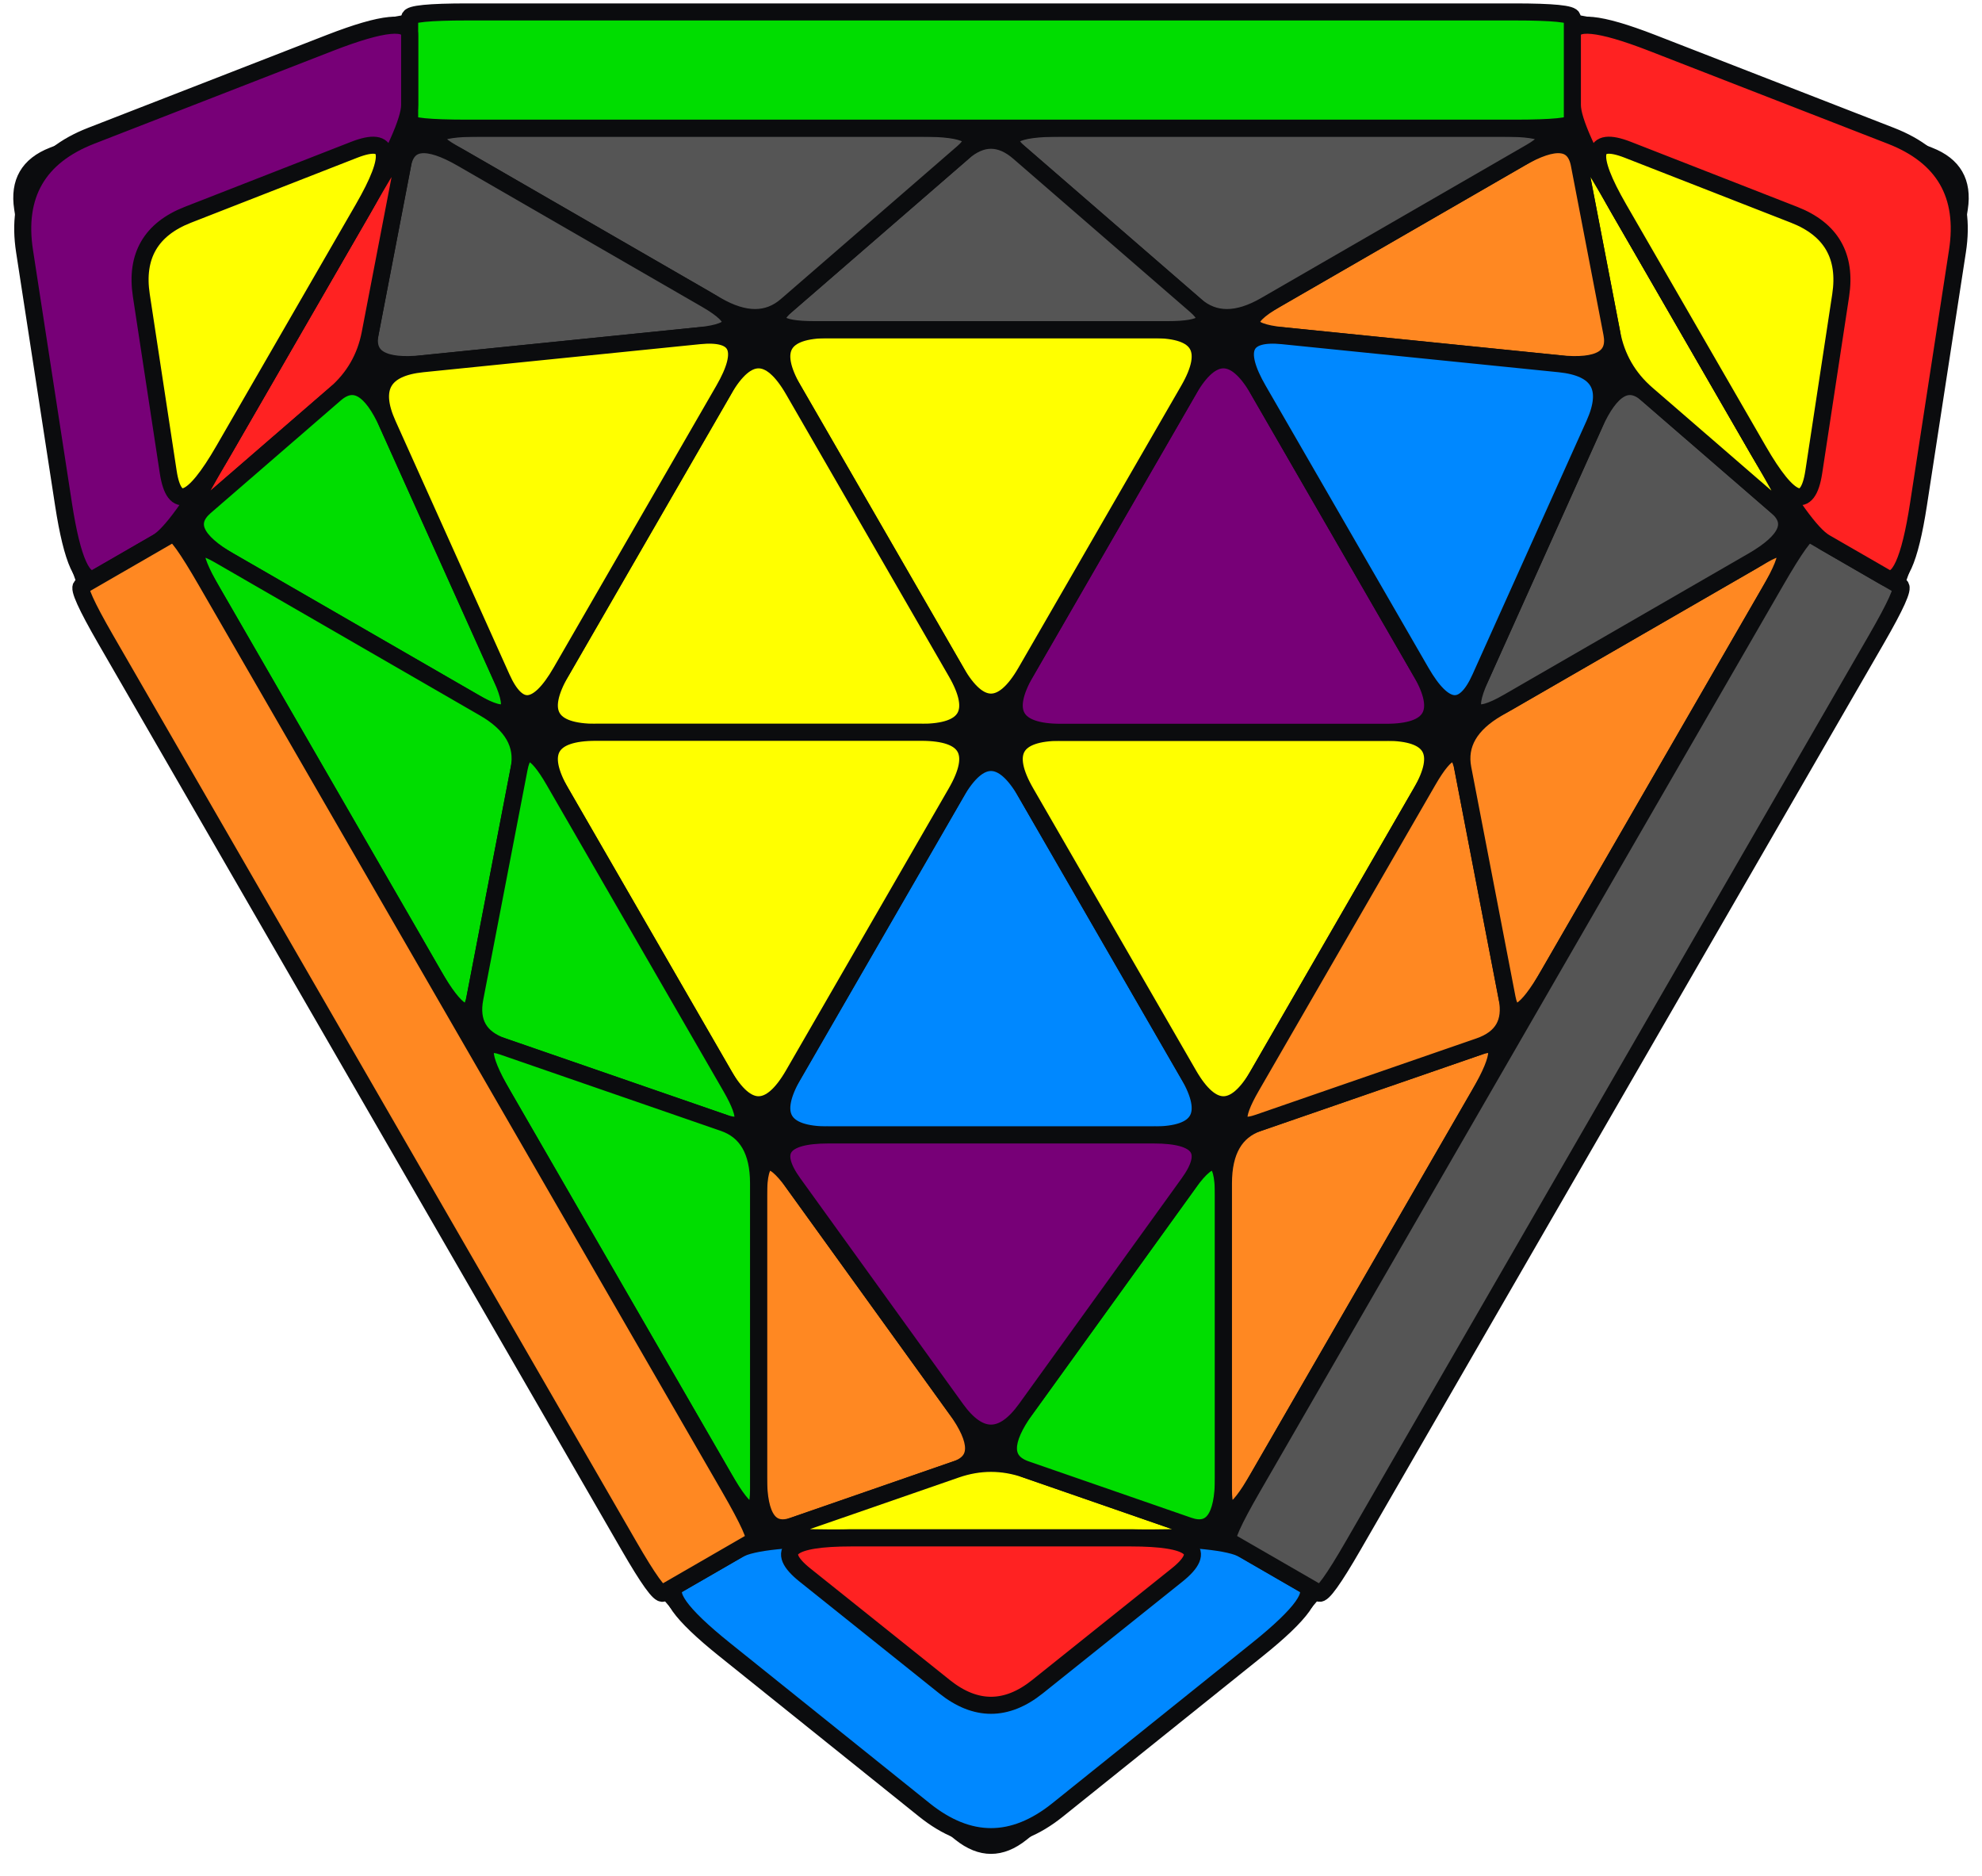
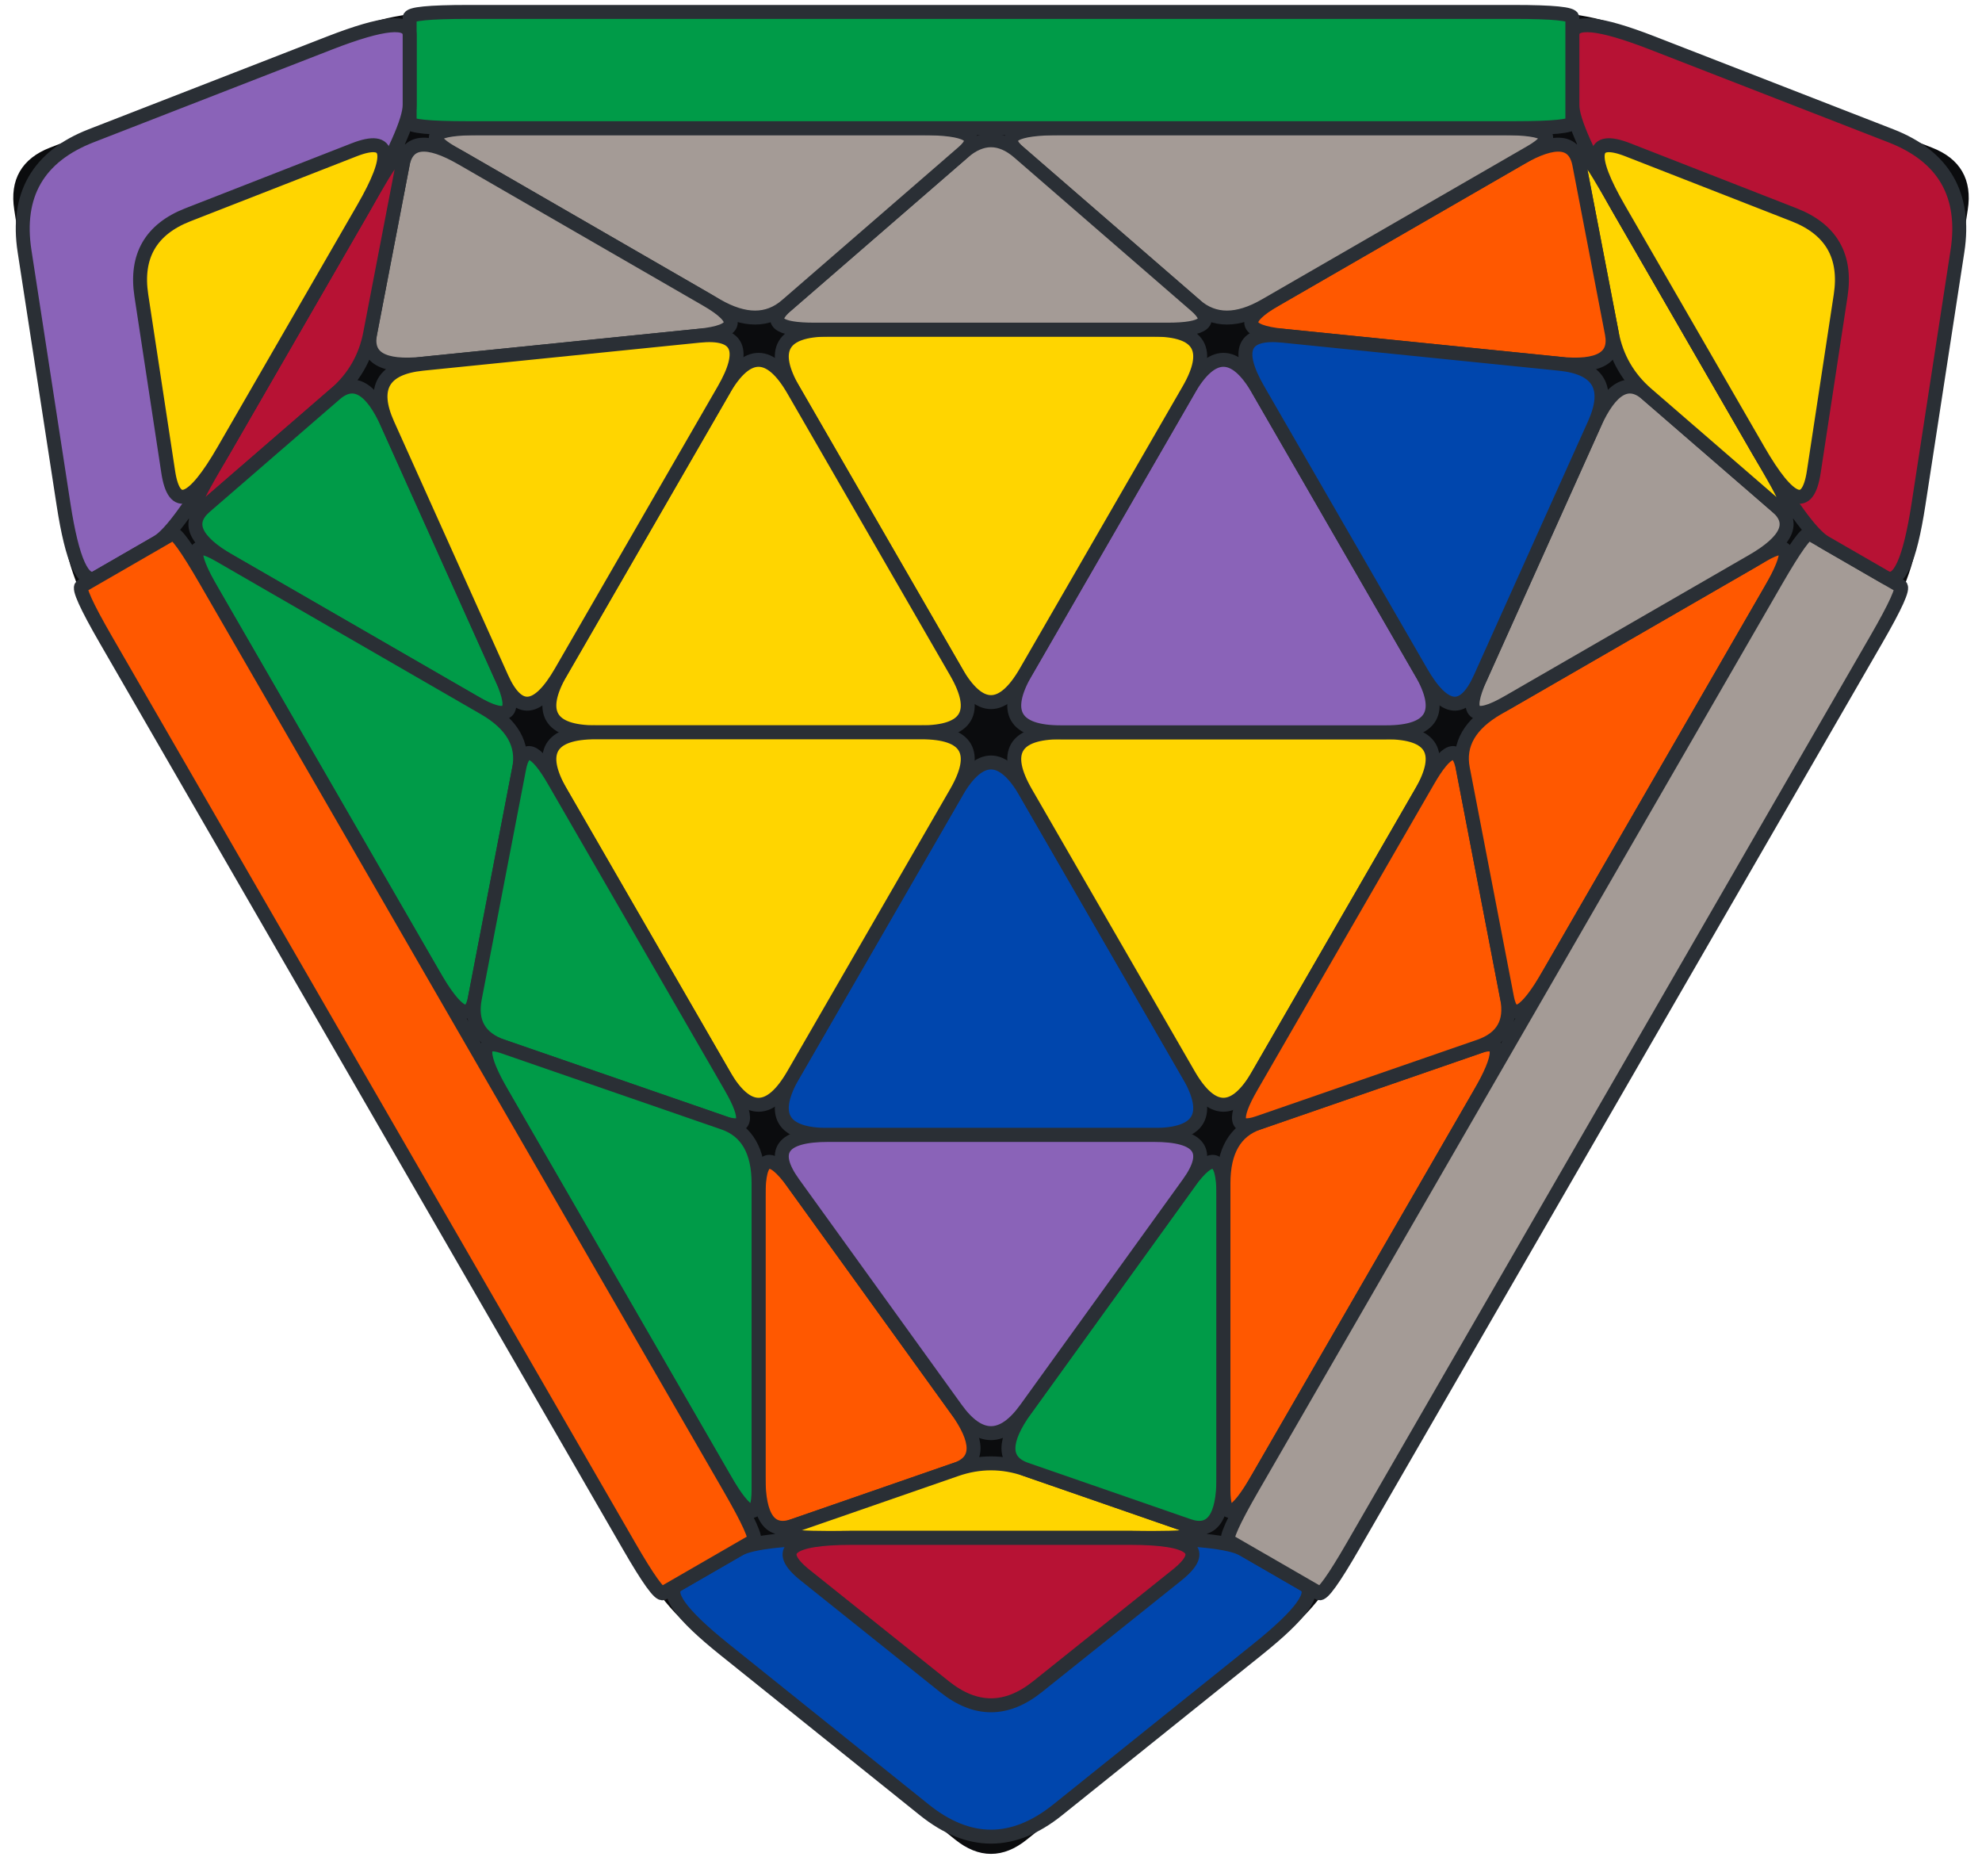
<svg xmlns="http://www.w3.org/2000/svg" viewBox="-12.79 -9.45 25.58 24.2" role="img" aria-label="TCP C4 Triangle combination and permutation, FTO 2-Look L3T case diagram">
+   <rect x="-10.95" y="24.08" width="27.2" height="NaN" fill="#f5f5f0" rx="2.5" />
  <path d="M-3.869 11.491L-0.430 14.251Q0.000 14.596,0.430 14.251L3.869 11.491 L0.430 14.251L3.869 11.491Q4.299 11.146,5.049 9.847L11.052 -0.550 L5.049 9.847L11.052 -0.550Q11.802 -1.850,11.886 -2.395L12.557 -6.753 L11.886 -2.395L12.557 -6.753Q12.641 -7.298,12.127 -7.498L8.017 -9.096 L12.127 -7.498L8.017 -9.096Q7.503 -9.296,6.003 -9.296L-6.003 -9.296 L6.003 -9.296L-6.003 -9.296Q-7.503 -9.296,-8.017 -9.096L-12.127 -7.498 L-8.017 -9.096L-12.127 -7.498Q-12.641 -7.298,-12.557 -6.753L-11.886 -2.395 L-12.557 -6.753L-11.886 -2.395Q-11.802 -1.850,-11.052 -0.550L-5.049 9.847 L-11.052 -0.550L-5.049 9.847Q-4.299 11.146,-3.869 11.491L-0.430 14.251Z" fill="#0b0c0e" stroke="#0b0c0e" stroke-width="0.1" stroke-linejoin="round" />
-   <path d="M-0.450 0.779L-2.550 4.417Q-3.000 5.196,-2.100 5.196L2.100 5.196 L-2.100 5.196L2.100 5.196Q3.000 5.196,2.550 4.417L0.450 0.779 L2.550 4.417L0.450 0.779Q0.000 0.000,-0.450 0.779L-2.550 4.417Z" fill="#08f" stroke="#0b0c0e" stroke-width="0.22" stroke-linejoin="round" />
-   <path d="M-3.000 5.976L-3.000 9.616Q-3.000 10.396,-2.550 10.240L-0.450 9.512 L-2.550 10.240L-0.450 9.512Q0.000 9.356,-0.450 8.732L-2.550 5.820 L-0.450 8.732L-2.550 5.820Q-3.000 5.196,-3.000 5.976L-3.000 9.616Z" fill="#f82" stroke="#0b0c0e" stroke-width="0.22" stroke-linejoin="round" />
-   <path d="M-2.100 10.396L2.100 10.396Q3.000 10.396,2.550 10.240L0.450 9.512 L2.550 10.240L0.450 9.512Q0.000 9.356,-0.450 9.512L-2.550 10.240 L-0.450 9.512L-2.550 10.240Q-3.000 10.396,-2.100 10.396L2.100 10.396Z" fill="#ff0" stroke="#0b0c0e" stroke-width="0.22" stroke-linejoin="round" />
-   <path d="M3.000 9.616L3.000 5.976Q3.000 5.196,2.550 5.820L0.450 8.732 L2.550 5.820L0.450 8.732Q0.000 9.356,0.450 9.512L2.550 10.240 L0.450 9.512L2.550 10.240Q3.000 10.396,3.000 9.616L3.000 5.976Z" fill="#0d0" stroke="#0b0c0e" stroke-width="0.22" stroke-linejoin="round" />
-   <path d="M2.100 5.196L-2.100 5.196Q-3.000 5.196,-2.550 5.820L-0.450 8.732 L-2.550 5.820L-0.450 8.732Q0.000 9.356,0.450 8.732L2.550 5.820 L0.450 8.732L2.550 5.820Q3.000 5.196,2.100 5.196L-2.100 5.196Z" fill="#707" stroke="#0b0c0e" stroke-width="0.22" stroke-linejoin="round" />
-   <path d="M0.450 0.779L2.550 4.417Q3.000 5.196,3.450 4.417L5.550 0.779 L3.450 4.417L5.550 0.779Q6.000 0.000,5.100 0.000L0.900 0.000 L5.100 0.000L0.900 0.000Q0.000 0.000,0.450 0.779L2.550 4.417Z" fill="#ff0" stroke="#0b0c0e" stroke-width="0.22" stroke-linejoin="round" />
-   <path d="M3.000 5.820L3.000 9.772Q3.000 10.396,3.450 9.616L6.301 4.678 L3.450 9.616L6.301 4.678Q6.752 3.898,6.301 4.054L3.450 5.040 L6.301 4.054L3.450 5.040Q3.000 5.196,3.000 5.820L3.000 9.772Z" fill="#f82" stroke="#0b0c0e" stroke-width="0.22" stroke-linejoin="round" />
-   <path d="M5.640 0.624L3.360 4.573Q3.000 5.196,3.450 5.040L6.301 4.054 L3.450 5.040L6.301 4.054Q6.752 3.898,6.661 3.430L6.090 0.468 L6.661 3.430L6.090 0.468Q6.000 0.000,5.640 0.624L3.360 4.573Z" fill="#f82" stroke="#0b0c0e" stroke-width="0.22" stroke-linejoin="round" />
-   <path d="M6.090 0.468L6.661 3.430Q6.752 3.898,7.202 3.118L10.053 -1.820 L7.202 3.118L10.053 -1.820Q10.503 -2.600,9.963 -2.288L6.540 -0.312 L9.963 -2.288L6.540 -0.312Q6.000 0.000,6.090 0.468L6.661 3.430Z" fill="#f82" stroke="#0b0c0e" stroke-width="0.22" stroke-linejoin="round" />
-   <path d="M-3.260 10.546L-4.039 10.996Q-4.299 11.146,-3.439 11.836L-0.860 13.906 L-3.439 11.836L-0.860 13.906Q0.000 14.596,0.860 13.906L3.439 11.836 L0.860 13.906L3.439 11.836Q4.299 11.146,4.039 10.996L3.260 10.546 L4.039 10.996L3.260 10.546Q3.000 10.396,1.800 10.396L-1.800 10.396 L1.800 10.396L-1.800 10.396Q-3.000 10.396,-3.260 10.546L-4.039 10.996Z" fill="#08f" stroke="#0b0c0e" stroke-width="0.22" stroke-linejoin="round" />
-   <path d="M-2.400 10.876L-0.600 12.316Q0.000 12.796,0.600 12.316L2.400 10.876 L0.600 12.316L2.400 10.876Q3.000 10.396,1.800 10.396L-1.800 10.396 L1.800 10.396L-1.800 10.396Q-3.000 10.396,-2.400 10.876L-0.600 12.316Z" fill="#f22" stroke="#0b0c0e" stroke-width="0.22" stroke-linejoin="round" />
-   <path d="M3.065 10.434L4.234 11.109Q4.299 11.146,4.674 10.496L11.427 -1.200 L4.674 10.496L11.427 -1.200Q11.802 -1.850,11.737 -1.887L10.568 -2.562 L11.737 -1.887L10.568 -2.562Q10.503 -2.600,10.128 -1.950L3.375 9.746 L10.128 -1.950L3.375 9.746Q3.000 10.396,3.065 10.434L4.234 11.109Z" fill="#555" stroke="#0b0c0e" stroke-width="0.22" stroke-linejoin="round" />
-   <path d="M0.900 0.000L5.100 0.000Q6.000 0.000,5.550 -0.779L3.450 -4.417 L5.550 -0.779L3.450 -4.417Q3.000 -5.196,2.550 -4.417L0.450 -0.779 L2.550 -4.417L0.450 -0.779Q-0.000 -0.000,0.900 0.000L5.100 0.000Z" fill="#707" stroke="#0b0c0e" stroke-width="0.22" stroke-linejoin="round" />
-   <path d="M6.675 -0.390L9.828 -2.210Q10.503 -2.600,10.143 -2.912L8.463 -4.366 L10.143 -2.912L8.463 -4.366Q8.103 -4.678,7.787 -3.976L6.315 -0.702 L7.787 -3.976L6.315 -0.702Q6.000 0.000,6.675 -0.390L9.828 -2.210Z" fill="#555" stroke="#0b0c0e" stroke-width="0.22" stroke-linejoin="round" />
-   <path d="M10.053 -3.379L7.953 -7.017Q7.503 -7.796,7.593 -7.328L8.013 -5.146 L7.593 -7.328L8.013 -5.146Q8.103 -4.678,8.463 -4.366L10.143 -2.912 L8.463 -4.366L10.143 -2.912Q10.503 -2.600,10.053 -3.379L7.953 -7.017Z" fill="#ff0" stroke="#0b0c0e" stroke-width="0.22" stroke-linejoin="round" />
-   <path d="M6.828 -7.406L3.675 -5.586Q3.000 -5.196,3.765 -5.118L7.337 -4.756 L3.765 -5.118L7.337 -4.756Q8.103 -4.678,8.013 -5.146L7.593 -7.328 L8.013 -5.146L7.593 -7.328Q7.503 -7.796,6.828 -7.406L3.675 -5.586Z" fill="#f82" stroke="#0b0c0e" stroke-width="0.22" stroke-linejoin="round" />
-   <path d="M3.450 -4.417L5.550 -0.779Q6.000 0.000,6.315 -0.702L7.787 -3.976 L6.315 -0.702L7.787 -3.976Q8.103 -4.678,7.337 -4.756L3.765 -5.118 L7.337 -4.756L3.765 -5.118Q3.000 -5.196,3.450 -4.417L5.550 -0.779Z" fill="#08f" stroke="#0b0c0e" stroke-width="0.22" stroke-linejoin="round" />
-   <path d="M0.450 -0.779L2.550 -4.417Q3.000 -5.196,2.100 -5.196L-2.100 -5.196 L2.100 -5.196L-2.100 -5.196Q-3.000 -5.196,-2.550 -4.417L-0.450 -0.779 L-2.550 -4.417L-0.450 -0.779Q-0.000 -0.000,0.450 -0.779L2.550 -4.417Z" fill="#ff0" stroke="#0b0c0e" stroke-width="0.22" stroke-linejoin="round" />
-   <path d="M3.540 -5.508L6.963 -7.484Q7.503 -7.796,6.603 -7.796L0.900 -7.796 L6.603 -7.796L0.900 -7.796Q0.000 -7.796,0.360 -7.484L2.640 -5.508 L0.360 -7.484L2.640 -5.508Q3.000 -5.196,3.540 -5.508L6.963 -7.484Z" fill="#555" stroke="#0b0c0e" stroke-width="0.22" stroke-linejoin="round" />
-   <path d="M-2.280 -5.196L2.280 -5.196Q3.000 -5.196,2.640 -5.508L0.360 -7.484 L2.640 -5.508L0.360 -7.484Q0.000 -7.796,-0.360 -7.484L-2.640 -5.508 L-0.360 -7.484L-2.640 -5.508Q-3.000 -5.196,-2.280 -5.196L2.280 -5.196Z" fill="#555" stroke="#0b0c0e" stroke-width="0.22" stroke-linejoin="round" />
-   <path d="M-2.640 -5.508L-0.360 -7.484Q0.000 -7.796,-0.900 -7.796L-6.603 -7.796 L-0.900 -7.796L-6.603 -7.796Q-7.503 -7.796,-6.963 -7.484L-3.540 -5.508 L-6.963 -7.484L-3.540 -5.508Q-3.000 -5.196,-2.640 -5.508L-0.360 -7.484Z" fill="#555" stroke="#0b0c0e" stroke-width="0.22" stroke-linejoin="round" />
-   <path d="M10.763 -2.450L11.543 -2.000Q11.802 -1.850,11.970 -2.940L12.473 -6.208 L11.970 -2.940L12.473 -6.208Q12.641 -7.298,11.613 -7.698L8.531 -8.897 L11.613 -7.698L8.531 -8.897Q7.503 -9.296,7.503 -8.996L7.503 -8.096 L7.503 -8.996L7.503 -8.096Q7.503 -7.796,8.103 -6.757L9.903 -3.639 L8.103 -6.757L9.903 -3.639Q10.503 -2.600,10.763 -2.450L11.543 -2.000Z" fill="#f22" stroke="#0b0c0e" stroke-width="0.22" stroke-linejoin="round" />
-   <path d="M10.619 -3.360L10.966 -5.638Q11.082 -6.398,10.366 -6.678L8.219 -7.517 L10.366 -6.678L8.219 -7.517Q7.503 -7.796,8.103 -6.757L9.903 -3.639 L8.103 -6.757L9.903 -3.639Q10.503 -2.600,10.619 -3.360L10.966 -5.638Z" fill="#ff0" stroke="#0b0c0e" stroke-width="0.22" stroke-linejoin="round" />
-   <path d="M7.503 -7.871L7.503 -9.221Q7.503 -9.296,6.753 -9.296L-6.753 -9.296 L6.753 -9.296L-6.753 -9.296Q-7.503 -9.296,-7.503 -9.221L-7.503 -7.871 L-7.503 -9.221L-7.503 -7.871Q-7.503 -7.796,-6.753 -7.796L6.753 -7.796 L-6.753 -7.796L6.753 -7.796Q7.503 -7.796,7.503 -7.871L7.503 -9.221Z" fill="#0d0" stroke="#0b0c0e" stroke-width="0.22" stroke-linejoin="round" />
-   <path d="M-0.450 -0.779L-2.550 -4.417Q-3.000 -5.196,-3.450 -4.417L-5.550 -0.779 L-3.450 -4.417L-5.550 -0.779Q-6.000 0.000,-5.100 0.000L-0.900 0.000 L-5.100 0.000L-0.900 0.000Q0.000 0.000,-0.450 -0.779L-2.550 -4.417Z" fill="#ff0" stroke="#0b0c0e" stroke-width="0.22" stroke-linejoin="round" />
-   <path d="M-3.675 -5.586L-6.828 -7.406Q-7.503 -7.796,-7.593 -7.328L-8.013 -5.146 L-7.593 -7.328L-8.013 -5.146Q-8.103 -4.678,-7.337 -4.756L-3.765 -5.118 L-7.337 -4.756L-3.765 -5.118Q-3.000 -5.196,-3.675 -5.586L-6.828 -7.406Z" fill="#555" stroke="#0b0c0e" stroke-width="0.22" stroke-linejoin="round" />
-   <path d="M-7.953 -7.017L-10.053 -3.379Q-10.503 -2.600,-10.143 -2.912L-8.463 -4.366 L-10.143 -2.912L-8.463 -4.366Q-8.103 -4.678,-8.013 -5.146L-7.593 -7.328 L-8.013 -5.146L-7.593 -7.328Q-7.503 -7.796,-7.953 -7.017L-10.053 -3.379Z" fill="#f22" stroke="#0b0c0e" stroke-width="0.22" stroke-linejoin="round" />
-   <path d="M-9.828 -2.210L-6.675 -0.390Q-6.000 0.000,-6.315 -0.702L-7.787 -3.976 L-6.315 -0.702L-7.787 -3.976Q-8.103 -4.678,-8.463 -4.366L-10.143 -2.912 L-8.463 -4.366L-10.143 -2.912Q-10.503 -2.600,-9.828 -2.210L-6.675 -0.390Z" fill="#0d0" stroke="#0b0c0e" stroke-width="0.22" stroke-linejoin="round" />
-   <path d="M-5.550 -0.779L-3.450 -4.417Q-3.000 -5.196,-3.765 -5.118L-7.337 -4.756 L-3.765 -5.118L-7.337 -4.756Q-8.103 -4.678,-7.787 -3.976L-6.315 -0.702 L-7.787 -3.976L-6.315 -0.702Q-6.000 0.000,-5.550 -0.779L-3.450 -4.417Z" fill="#ff0" stroke="#0b0c0e" stroke-width="0.22" stroke-linejoin="round" />
-   <path d="M-0.900 0.000L-5.100 0.000Q-6.000 0.000,-5.550 0.779L-3.450 4.417 L-5.550 0.779L-3.450 4.417Q-3.000 5.196,-2.550 4.417L-0.450 0.779 L-2.550 4.417L-0.450 0.779Q0.000 0.000,-0.900 0.000L-5.100 0.000Z" fill="#ff0" stroke="#0b0c0e" stroke-width="0.22" stroke-linejoin="round" />
-   <path d="M-6.540 -0.312L-9.963 -2.288Q-10.503 -2.600,-10.053 -1.820L-7.202 3.118 L-10.053 -1.820L-7.202 3.118Q-6.752 3.898,-6.661 3.430L-6.090 0.468 L-6.661 3.430L-6.090 0.468Q-6.000 0.000,-6.540 -0.312L-9.963 -2.288Z" fill="#0d0" stroke="#0b0c0e" stroke-width="0.22" stroke-linejoin="round" />
-   <path d="M-3.360 4.573L-5.640 0.624Q-6.000 0.000,-6.090 0.468L-6.661 3.430 L-6.090 0.468L-6.661 3.430Q-6.752 3.898,-6.301 4.054L-3.450 5.040 L-6.301 4.054L-3.450 5.040Q-3.000 5.196,-3.360 4.573L-5.640 0.624Z" fill="#0d0" stroke="#0b0c0e" stroke-width="0.22" stroke-linejoin="round" />
-   <path d="M-3.450 5.040L-6.301 4.054Q-6.752 3.898,-6.301 4.678L-3.450 9.616 L-6.301 4.678L-3.450 9.616Q-3.000 10.396,-3.000 9.772L-3.000 5.820 L-3.000 9.772L-3.000 5.820Q-3.000 5.196,-3.450 5.040L-6.301 4.054Z" fill="#0d0" stroke="#0b0c0e" stroke-width="0.22" stroke-linejoin="round" />
-   <path d="M-7.503 -8.096L-7.503 -8.996Q-7.503 -9.296,-8.531 -8.897L-11.613 -7.698 L-8.531 -8.897L-11.613 -7.698Q-12.641 -7.298,-12.473 -6.208L-11.970 -2.940 L-12.473 -6.208L-11.970 -2.940Q-11.802 -1.850,-11.543 -2.000L-10.763 -2.450 L-11.543 -2.000L-10.763 -2.450Q-10.503 -2.600,-9.903 -3.639L-8.103 -6.757 L-9.903 -3.639L-8.103 -6.757Q-7.503 -7.796,-7.503 -8.096L-7.503 -8.996Z" fill="#707" stroke="#0b0c0e" stroke-width="0.22" stroke-linejoin="round" />
-   <path d="M-8.219 -7.517L-10.366 -6.678Q-11.082 -6.398,-10.966 -5.638L-10.619 -3.360 L-10.966 -5.638L-10.619 -3.360Q-10.503 -2.600,-9.903 -3.639L-8.103 -6.757 L-9.903 -3.639L-8.103 -6.757Q-7.503 -7.796,-8.219 -7.517L-10.366 -6.678Z" fill="#ff0" stroke="#0b0c0e" stroke-width="0.22" stroke-linejoin="round" />
-   <path d="M-10.568 -2.562L-11.737 -1.887Q-11.802 -1.850,-11.427 -1.200L-4.674 10.496 L-11.427 -1.200L-4.674 10.496Q-4.299 11.146,-4.234 11.109L-3.065 10.434 L-4.234 11.109L-3.065 10.434Q-3.000 10.396,-3.375 9.746L-10.128 -1.950 L-3.375 9.746L-10.128 -1.950Q-10.503 -2.600,-10.568 -2.562L-11.737 -1.887Z" fill="#f82" stroke="#0b0c0e" stroke-width="0.22" stroke-linejoin="round" />
+   <path d="M-0.450 0.779L-2.550 4.417Q-3.000 5.196,-2.100 5.196L2.100 5.196 L-2.100 5.196L2.100 5.196Q3.000 5.196,2.550 4.417L0.450 0.779 L2.550 4.417L0.450 0.779Q0.000 0.000,-0.450 0.779L-2.550 4.417Z" fill="#0046ad" stroke="#2a2f35" stroke-width="0.18" stroke-linejoin="round" />
+   <path d="M-3.000 5.976L-3.000 9.616Q-3.000 10.396,-2.550 10.240L-0.450 9.512 L-2.550 10.240L-0.450 9.512Q0.000 9.356,-0.450 8.732L-2.550 5.820 L-0.450 8.732L-2.550 5.820Q-3.000 5.196,-3.000 5.976L-3.000 9.616Z" fill="#ff5800" stroke="#2a2f35" stroke-width="0.18" stroke-linejoin="round" />
+   <path d="M-2.100 10.396L2.100 10.396Q3.000 10.396,2.550 10.240L0.450 9.512 L2.550 10.240L0.450 9.512Q0.000 9.356,-0.450 9.512L-2.550 10.240 L-0.450 9.512L-2.550 10.240Q-3.000 10.396,-2.100 10.396L2.100 10.396Z" fill="#ffd500" stroke="#2a2f35" stroke-width="0.18" stroke-linejoin="round" />
+   <path d="M3.000 9.616L3.000 5.976Q3.000 5.196,2.550 5.820L0.450 8.732 L2.550 5.820L0.450 8.732Q0.000 9.356,0.450 9.512L2.550 10.240 L0.450 9.512L2.550 10.240Q3.000 10.396,3.000 9.616L3.000 5.976Z" fill="#009b48" stroke="#2a2f35" stroke-width="0.18" stroke-linejoin="round" />
+   <path d="M2.100 5.196L-2.100 5.196Q-3.000 5.196,-2.550 5.820L-0.450 8.732 L-2.550 5.820L-0.450 8.732Q0.000 9.356,0.450 8.732L2.550 5.820 L0.450 8.732L2.550 5.820Q3.000 5.196,2.100 5.196L-2.100 5.196Z" fill="#8a63b8" stroke="#2a2f35" stroke-width="0.18" stroke-linejoin="round" />
+   <path d="M0.450 0.779L2.550 4.417Q3.000 5.196,3.450 4.417L5.550 0.779 L3.450 4.417L5.550 0.779Q6.000 0.000,5.100 0.000L0.900 0.000 L5.100 0.000L0.900 0.000Q0.000 0.000,0.450 0.779L2.550 4.417Z" fill="#ffd500" stroke="#2a2f35" stroke-width="0.18" stroke-linejoin="round" />
+   <path d="M3.000 5.820L3.000 9.772Q3.000 10.396,3.450 9.616L6.301 4.678 L3.450 9.616L6.301 4.678Q6.752 3.898,6.301 4.054L3.450 5.040 L6.301 4.054L3.450 5.040Q3.000 5.196,3.000 5.820L3.000 9.772Z" fill="#ff5800" stroke="#2a2f35" stroke-width="0.18" stroke-linejoin="round" />
+   <path d="M5.640 0.624L3.360 4.573Q3.000 5.196,3.450 5.040L6.301 4.054 L3.450 5.040L6.301 4.054Q6.752 3.898,6.661 3.430L6.090 0.468 L6.661 3.430L6.090 0.468Q6.000 0.000,5.640 0.624L3.360 4.573Z" fill="#ff5800" stroke="#2a2f35" stroke-width="0.18" stroke-linejoin="round" />
+   <path d="M6.090 0.468L6.661 3.430Q6.752 3.898,7.202 3.118L10.053 -1.820 L7.202 3.118L10.053 -1.820Q10.503 -2.600,9.963 -2.288L6.540 -0.312 L9.963 -2.288L6.540 -0.312Q6.000 0.000,6.090 0.468L6.661 3.430Z" fill="#ff5800" stroke="#2a2f35" stroke-width="0.18" stroke-linejoin="round" />
+   <path d="M-3.260 10.546L-4.039 10.996Q-4.299 11.146,-3.439 11.836L-0.860 13.906 L-3.439 11.836L-0.860 13.906Q0.000 14.596,0.860 13.906L3.439 11.836 L0.860 13.906L3.439 11.836Q4.299 11.146,4.039 10.996L3.260 10.546 L4.039 10.996L3.260 10.546Q3.000 10.396,1.800 10.396L-1.800 10.396 L1.800 10.396L-1.800 10.396Q-3.000 10.396,-3.260 10.546L-4.039 10.996Z" fill="#0046ad" stroke="#2a2f35" stroke-width="0.18" stroke-linejoin="round" />
+   <path d="M-2.400 10.876L-0.600 12.316Q0.000 12.796,0.600 12.316L2.400 10.876 L0.600 12.316L2.400 10.876Q3.000 10.396,1.800 10.396L-1.800 10.396 L1.800 10.396L-1.800 10.396Q-3.000 10.396,-2.400 10.876L-0.600 12.316Z" fill="#b71234" stroke="#2a2f35" stroke-width="0.18" stroke-linejoin="round" />
+   <path d="M3.065 10.434L4.234 11.109Q4.299 11.146,4.674 10.496L11.427 -1.200 L4.674 10.496L11.427 -1.200Q11.802 -1.850,11.737 -1.887L10.568 -2.562 L11.737 -1.887L10.568 -2.562Q10.503 -2.600,10.128 -1.950L3.375 9.746 L10.128 -1.950L3.375 9.746Q3.000 10.396,3.065 10.434L4.234 11.109Z" fill="#a49b96" stroke="#2a2f35" stroke-width="0.18" stroke-linejoin="round" />
+   <path d="M0.900 0.000L5.100 0.000Q6.000 0.000,5.550 -0.779L3.450 -4.417 L5.550 -0.779L3.450 -4.417Q3.000 -5.196,2.550 -4.417L0.450 -0.779 L2.550 -4.417L0.450 -0.779Q-0.000 -0.000,0.900 0.000L5.100 0.000Z" fill="#8a63b8" stroke="#2a2f35" stroke-width="0.18" stroke-linejoin="round" />
+   <path d="M6.675 -0.390L9.828 -2.210Q10.503 -2.600,10.143 -2.912L8.463 -4.366 L10.143 -2.912L8.463 -4.366Q8.103 -4.678,7.787 -3.976L6.315 -0.702 L7.787 -3.976L6.315 -0.702Q6.000 0.000,6.675 -0.390L9.828 -2.210Z" fill="#a49b96" stroke="#2a2f35" stroke-width="0.18" stroke-linejoin="round" />
+   <path d="M10.053 -3.379L7.953 -7.017Q7.503 -7.796,7.593 -7.328L8.013 -5.146 L7.593 -7.328L8.013 -5.146Q8.103 -4.678,8.463 -4.366L10.143 -2.912 L8.463 -4.366L10.143 -2.912Q10.503 -2.600,10.053 -3.379L7.953 -7.017Z" fill="#ffd500" stroke="#2a2f35" stroke-width="0.18" stroke-linejoin="round" />
+   <path d="M6.828 -7.406L3.675 -5.586Q3.000 -5.196,3.765 -5.118L7.337 -4.756 L3.765 -5.118L7.337 -4.756Q8.103 -4.678,8.013 -5.146L7.593 -7.328 L8.013 -5.146L7.593 -7.328Q7.503 -7.796,6.828 -7.406L3.675 -5.586Z" fill="#ff5800" stroke="#2a2f35" stroke-width="0.18" stroke-linejoin="round" />
+   <path d="M3.450 -4.417L5.550 -0.779Q6.000 0.000,6.315 -0.702L7.787 -3.976 L6.315 -0.702L7.787 -3.976Q8.103 -4.678,7.337 -4.756L3.765 -5.118 L7.337 -4.756L3.765 -5.118Q3.000 -5.196,3.450 -4.417L5.550 -0.779Z" fill="#0046ad" stroke="#2a2f35" stroke-width="0.18" stroke-linejoin="round" />
+   <path d="M0.450 -0.779L2.550 -4.417Q3.000 -5.196,2.100 -5.196L-2.100 -5.196 L2.100 -5.196L-2.100 -5.196Q-3.000 -5.196,-2.550 -4.417L-0.450 -0.779 L-2.550 -4.417L-0.450 -0.779Q-0.000 -0.000,0.450 -0.779L2.550 -4.417Z" fill="#ffd500" stroke="#2a2f35" stroke-width="0.18" stroke-linejoin="round" />
+   <path d="M3.540 -5.508L6.963 -7.484Q7.503 -7.796,6.603 -7.796L0.900 -7.796 L6.603 -7.796L0.900 -7.796Q0.000 -7.796,0.360 -7.484L2.640 -5.508 L0.360 -7.484L2.640 -5.508Q3.000 -5.196,3.540 -5.508L6.963 -7.484Z" fill="#a49b96" stroke="#2a2f35" stroke-width="0.18" stroke-linejoin="round" />
+   <path d="M-2.280 -5.196L2.280 -5.196Q3.000 -5.196,2.640 -5.508L0.360 -7.484 L2.640 -5.508L0.360 -7.484Q0.000 -7.796,-0.360 -7.484L-2.640 -5.508 L-0.360 -7.484L-2.640 -5.508Q-3.000 -5.196,-2.280 -5.196L2.280 -5.196Z" fill="#a49b96" stroke="#2a2f35" stroke-width="0.18" stroke-linejoin="round" />
+   <path d="M-2.640 -5.508L-0.360 -7.484Q0.000 -7.796,-0.900 -7.796L-6.603 -7.796 L-0.900 -7.796L-6.603 -7.796Q-7.503 -7.796,-6.963 -7.484L-3.540 -5.508 L-6.963 -7.484L-3.540 -5.508Q-3.000 -5.196,-2.640 -5.508L-0.360 -7.484Z" fill="#a49b96" stroke="#2a2f35" stroke-width="0.18" stroke-linejoin="round" />
+   <path d="M10.763 -2.450L11.543 -2.000Q11.802 -1.850,11.970 -2.940L12.473 -6.208 L11.970 -2.940L12.473 -6.208Q12.641 -7.298,11.613 -7.698L8.531 -8.897 L11.613 -7.698L8.531 -8.897Q7.503 -9.296,7.503 -8.996L7.503 -8.096 L7.503 -8.996L7.503 -8.096Q7.503 -7.796,8.103 -6.757L9.903 -3.639 L8.103 -6.757L9.903 -3.639Q10.503 -2.600,10.763 -2.450L11.543 -2.000Z" fill="#b71234" stroke="#2a2f35" stroke-width="0.18" stroke-linejoin="round" />
+   <path d="M10.619 -3.360L10.966 -5.638Q11.082 -6.398,10.366 -6.678L8.219 -7.517 L10.366 -6.678L8.219 -7.517Q7.503 -7.796,8.103 -6.757L9.903 -3.639 L8.103 -6.757L9.903 -3.639Q10.503 -2.600,10.619 -3.360L10.966 -5.638Z" fill="#ffd500" stroke="#2a2f35" stroke-width="0.18" stroke-linejoin="round" />
+   <path d="M7.503 -7.871L7.503 -9.221Q7.503 -9.296,6.753 -9.296L-6.753 -9.296 L6.753 -9.296L-6.753 -9.296Q-7.503 -9.296,-7.503 -9.221L-7.503 -7.871 L-7.503 -9.221L-7.503 -7.871Q-7.503 -7.796,-6.753 -7.796L6.753 -7.796 L-6.753 -7.796L6.753 -7.796Q7.503 -7.796,7.503 -7.871L7.503 -9.221Z" fill="#009b48" stroke="#2a2f35" stroke-width="0.18" stroke-linejoin="round" />
+   <path d="M-0.450 -0.779L-2.550 -4.417Q-3.000 -5.196,-3.450 -4.417L-5.550 -0.779 L-3.450 -4.417L-5.550 -0.779Q-6.000 0.000,-5.100 0.000L-0.900 0.000 L-5.100 0.000L-0.900 0.000Q0.000 0.000,-0.450 -0.779L-2.550 -4.417Z" fill="#ffd500" stroke="#2a2f35" stroke-width="0.18" stroke-linejoin="round" />
+   <path d="M-3.675 -5.586L-6.828 -7.406Q-7.503 -7.796,-7.593 -7.328L-8.013 -5.146 L-7.593 -7.328L-8.013 -5.146Q-8.103 -4.678,-7.337 -4.756L-3.765 -5.118 L-7.337 -4.756L-3.765 -5.118Q-3.000 -5.196,-3.675 -5.586L-6.828 -7.406Z" fill="#a49b96" stroke="#2a2f35" stroke-width="0.18" stroke-linejoin="round" />
+   <path d="M-7.953 -7.017L-10.053 -3.379Q-10.503 -2.600,-10.143 -2.912L-8.463 -4.366 L-10.143 -2.912L-8.463 -4.366Q-8.103 -4.678,-8.013 -5.146L-7.593 -7.328 L-8.013 -5.146L-7.593 -7.328Q-7.503 -7.796,-7.953 -7.017L-10.053 -3.379Z" fill="#b71234" stroke="#2a2f35" stroke-width="0.18" stroke-linejoin="round" />
+   <path d="M-9.828 -2.210L-6.675 -0.390Q-6.000 0.000,-6.315 -0.702L-7.787 -3.976 L-6.315 -0.702L-7.787 -3.976Q-8.103 -4.678,-8.463 -4.366L-10.143 -2.912 L-8.463 -4.366L-10.143 -2.912Q-10.503 -2.600,-9.828 -2.210L-6.675 -0.390Z" fill="#009b48" stroke="#2a2f35" stroke-width="0.18" stroke-linejoin="round" />
+   <path d="M-5.550 -0.779L-3.450 -4.417Q-3.000 -5.196,-3.765 -5.118L-7.337 -4.756 L-3.765 -5.118L-7.337 -4.756Q-8.103 -4.678,-7.787 -3.976L-6.315 -0.702 L-7.787 -3.976L-6.315 -0.702Q-6.000 0.000,-5.550 -0.779L-3.450 -4.417Z" fill="#ffd500" stroke="#2a2f35" stroke-width="0.18" stroke-linejoin="round" />
+   <path d="M-0.900 0.000L-5.100 0.000Q-6.000 0.000,-5.550 0.779L-3.450 4.417 L-5.550 0.779L-3.450 4.417Q-3.000 5.196,-2.550 4.417L-0.450 0.779 L-2.550 4.417L-0.450 0.779Q0.000 0.000,-0.900 0.000L-5.100 0.000Z" fill="#ffd500" stroke="#2a2f35" stroke-width="0.18" stroke-linejoin="round" />
+   <path d="M-6.540 -0.312L-9.963 -2.288Q-10.503 -2.600,-10.053 -1.820L-7.202 3.118 L-10.053 -1.820L-7.202 3.118Q-6.752 3.898,-6.661 3.430L-6.090 0.468 L-6.661 3.430L-6.090 0.468Q-6.000 0.000,-6.540 -0.312L-9.963 -2.288Z" fill="#009b48" stroke="#2a2f35" stroke-width="0.18" stroke-linejoin="round" />
+   <path d="M-3.360 4.573L-5.640 0.624Q-6.000 0.000,-6.090 0.468L-6.661 3.430 L-6.090 0.468L-6.661 3.430Q-6.752 3.898,-6.301 4.054L-3.450 5.040 L-6.301 4.054L-3.450 5.040Q-3.000 5.196,-3.360 4.573L-5.640 0.624Z" fill="#009b48" stroke="#2a2f35" stroke-width="0.18" stroke-linejoin="round" />
+   <path d="M-3.450 5.040L-6.301 4.054Q-6.752 3.898,-6.301 4.678L-3.450 9.616 L-6.301 4.678L-3.450 9.616Q-3.000 10.396,-3.000 9.772L-3.000 5.820 L-3.000 9.772L-3.000 5.820Q-3.000 5.196,-3.450 5.040L-6.301 4.054Z" fill="#009b48" stroke="#2a2f35" stroke-width="0.18" stroke-linejoin="round" />
+   <path d="M-7.503 -8.096L-7.503 -8.996Q-7.503 -9.296,-8.531 -8.897L-11.613 -7.698 L-8.531 -8.897L-11.613 -7.698Q-12.641 -7.298,-12.473 -6.208L-11.970 -2.940 L-12.473 -6.208L-11.970 -2.940Q-11.802 -1.850,-11.543 -2.000L-10.763 -2.450 L-11.543 -2.000L-10.763 -2.450Q-10.503 -2.600,-9.903 -3.639L-8.103 -6.757 L-9.903 -3.639L-8.103 -6.757Q-7.503 -7.796,-7.503 -8.096L-7.503 -8.996Z" fill="#8a63b8" stroke="#2a2f35" stroke-width="0.18" stroke-linejoin="round" />
+   <path d="M-8.219 -7.517L-10.366 -6.678Q-11.082 -6.398,-10.966 -5.638L-10.619 -3.360 L-10.966 -5.638L-10.619 -3.360Q-10.503 -2.600,-9.903 -3.639L-8.103 -6.757 L-9.903 -3.639L-8.103 -6.757Q-7.503 -7.796,-8.219 -7.517L-10.366 -6.678Z" fill="#ffd500" stroke="#2a2f35" stroke-width="0.18" stroke-linejoin="round" />
+   <path d="M-10.568 -2.562L-11.737 -1.887Q-11.802 -1.850,-11.427 -1.200L-4.674 10.496 L-11.427 -1.200L-4.674 10.496Q-4.299 11.146,-4.234 11.109L-3.065 10.434 L-4.234 11.109L-3.065 10.434Q-3.000 10.396,-3.375 9.746L-10.128 -1.950 L-3.375 9.746L-10.128 -1.950Q-10.503 -2.600,-10.568 -2.562L-11.737 -1.887Z" fill="#ff5800" stroke="#2a2f35" stroke-width="0.18" stroke-linejoin="round" />
</svg>
